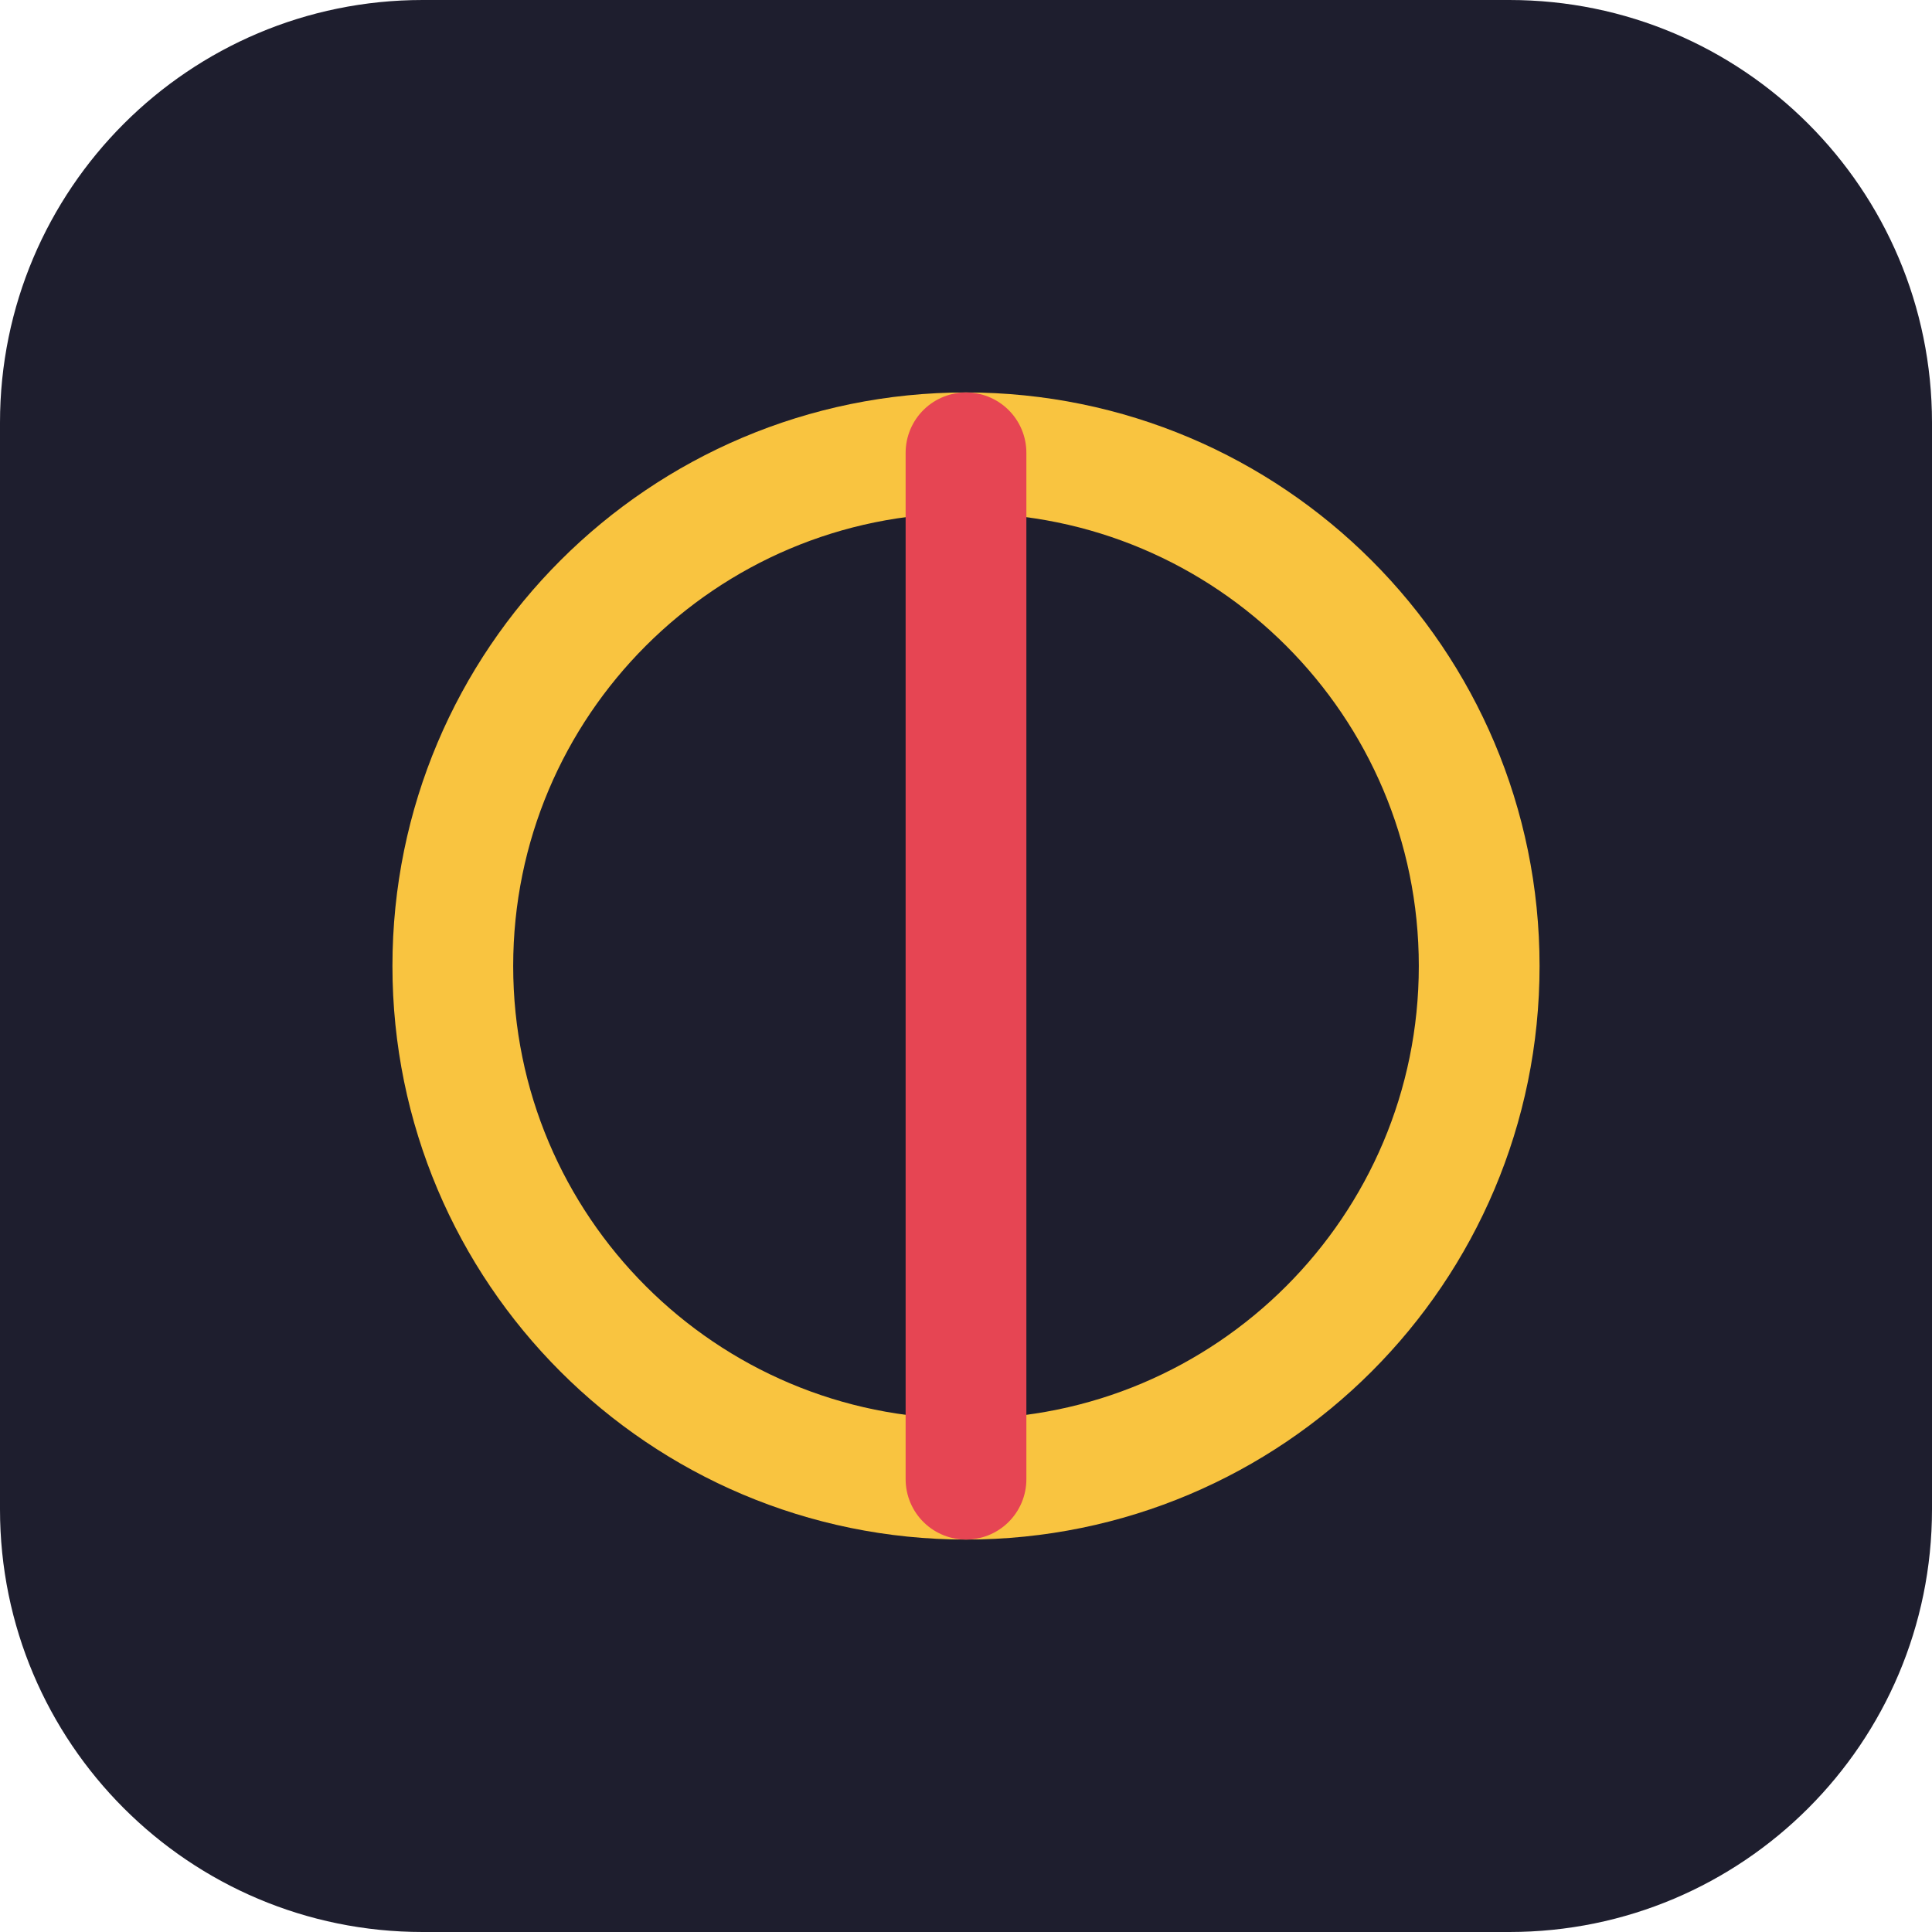
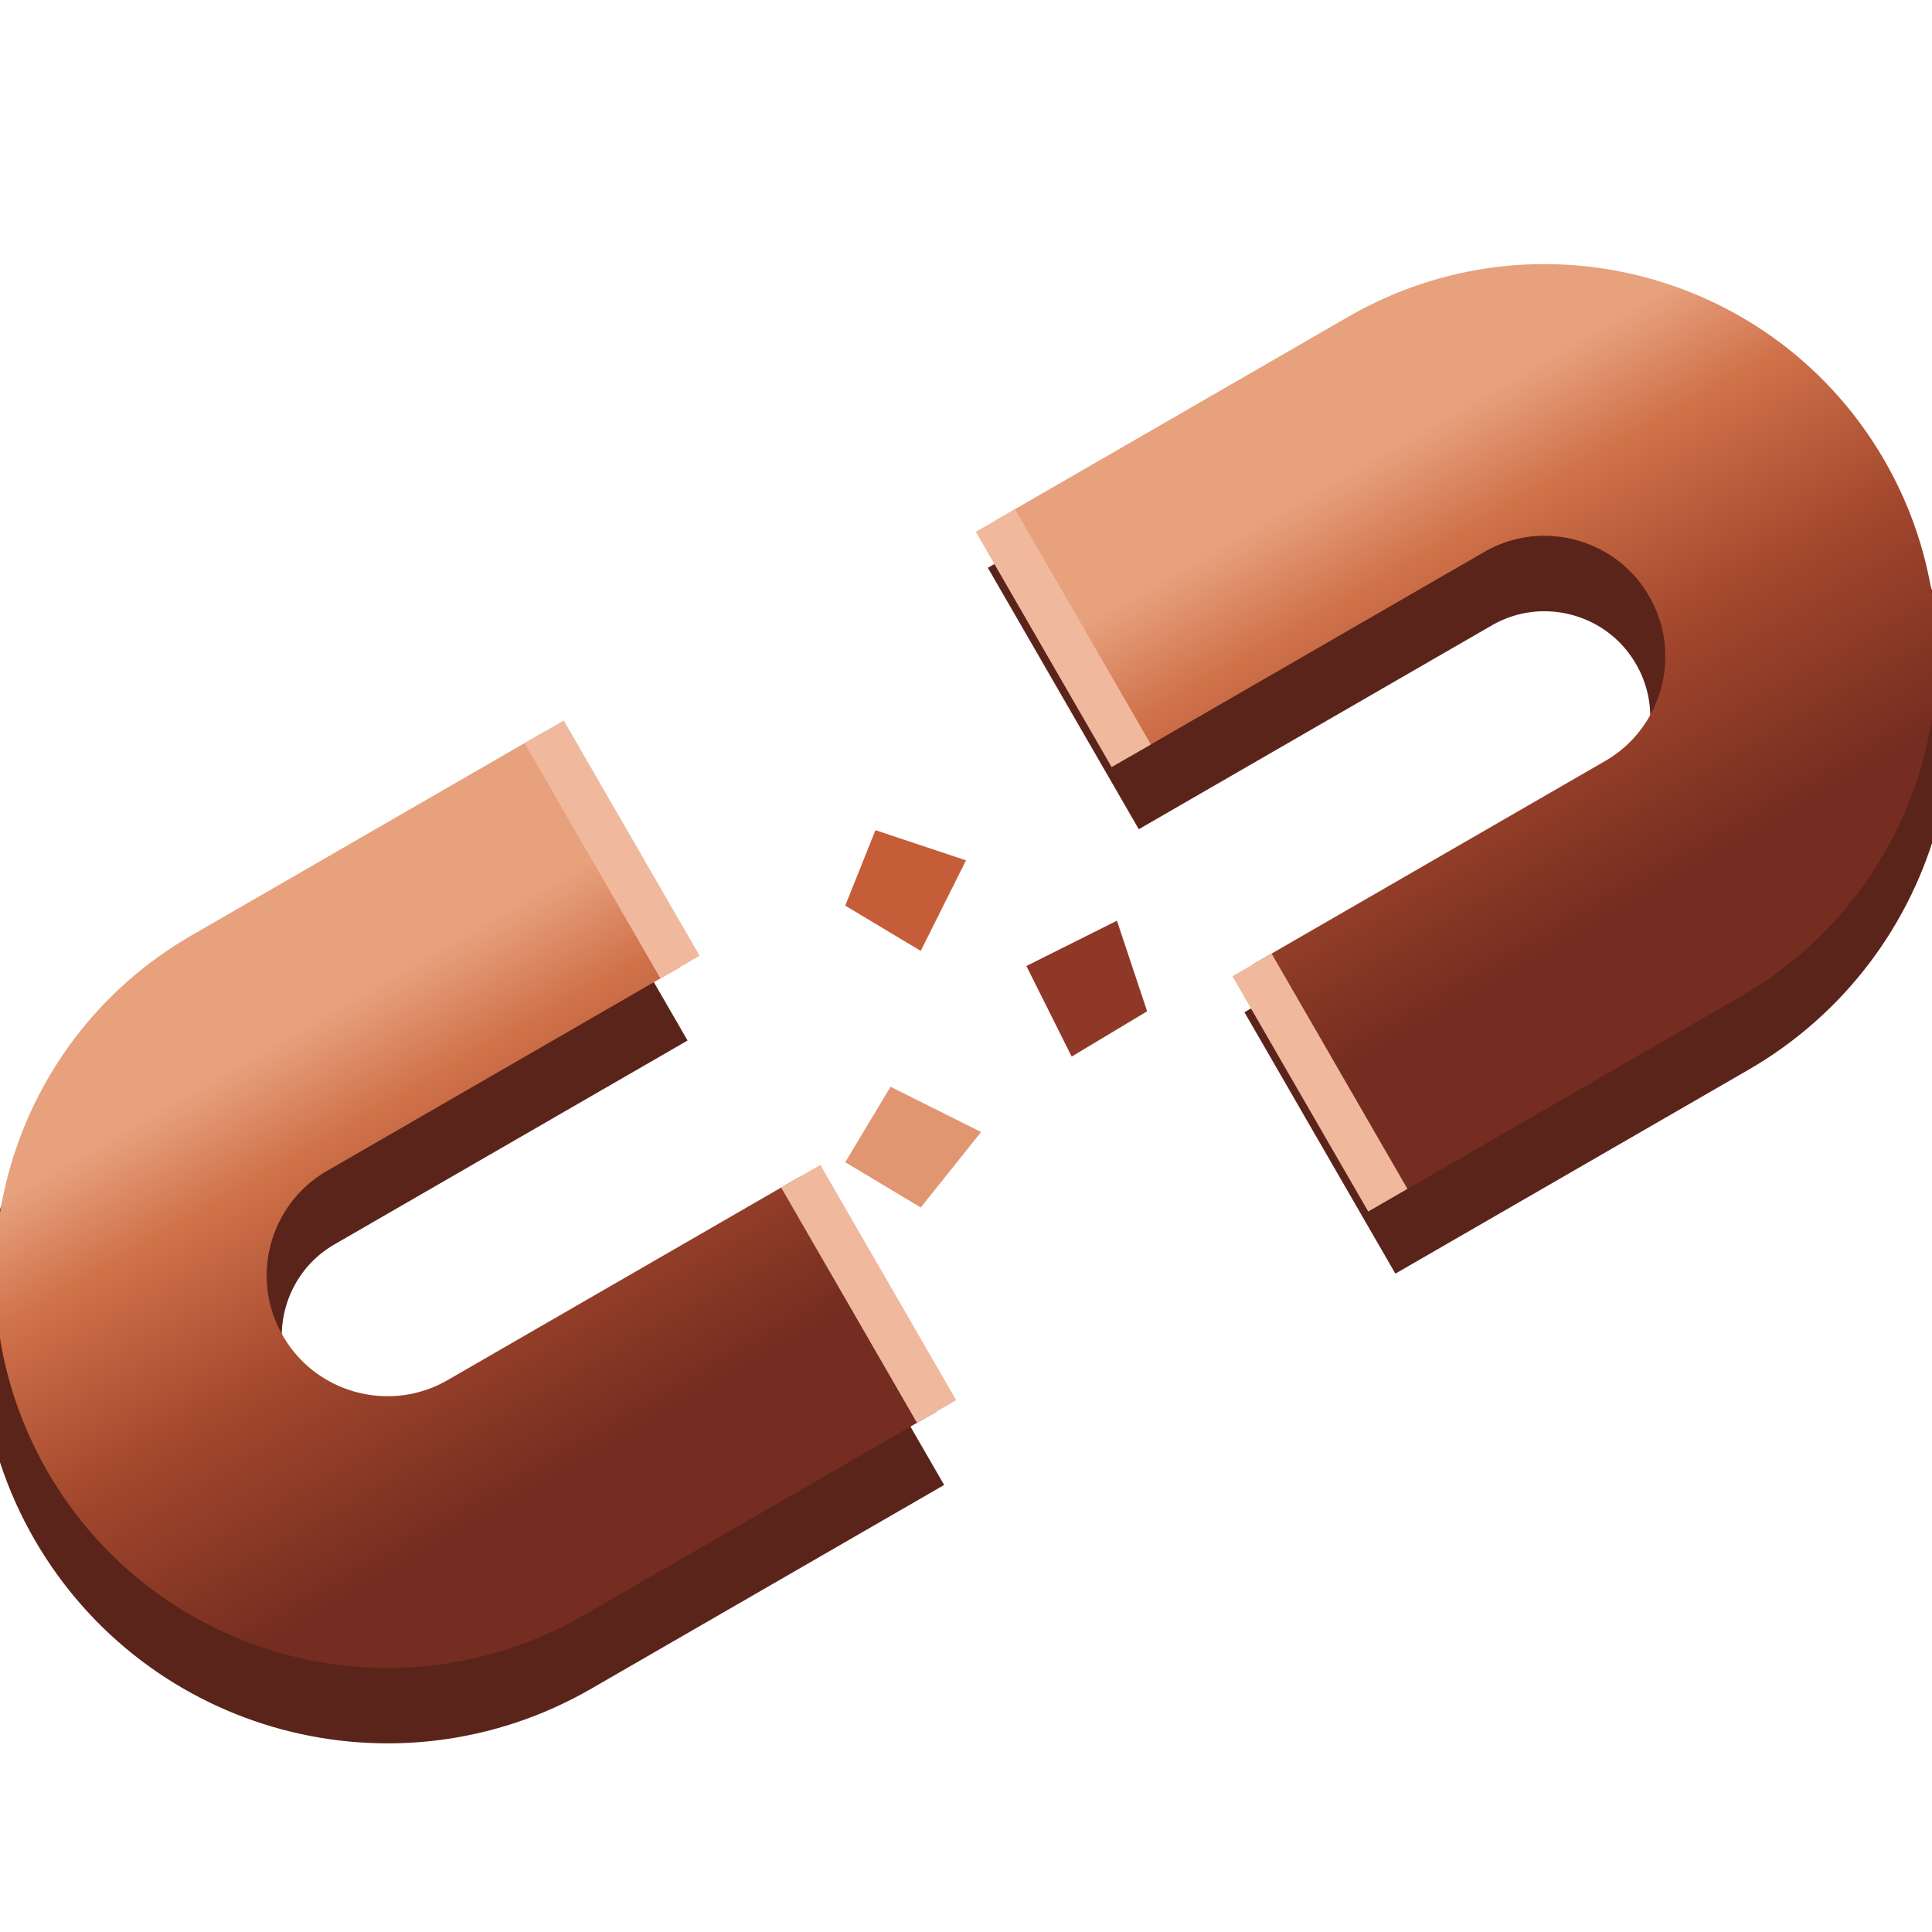
<svg xmlns="http://www.w3.org/2000/svg" width="128" height="128" viewBox="0 0 128 128">
-   <rect width="128" height="128" rx="28" fill="#1e1e2e" />
-   <circle cx="64" cy="64" r="34" fill="none" stroke="#f9c440" stroke-width="8" />
-   <path d="M64 30 L64 98" stroke="#e64553" stroke-width="8" stroke-linecap="round" />
+   <defs>
+     <linearGradient id="rust" x1="0" y1="0" x2="0" y2="1">
+       <stop offset="0" stop-color="#e7a17d" />
+       <stop offset="0.22" stop-color="#cf7149" />
+       <stop offset="0.58" stop-color="#a3472d" />
+       <stop offset="1" stop-color="#742d20" />
+     </linearGradient>
+   </defs>
+   <g fill="none" stroke="#5b241b" stroke-width="20" stroke-linecap="butt">
+     <path d="M52 69 H25 A17 17 0 0 0 8 86 A17 17 0 0 0 25 103 H52" transform="rotate(-30 30 86)" />
+     <path d="M76 33 H103 A17 17 0 0 1 120 50 A17 17 0 0 1 103 67 H76" transform="rotate(-30 98 50)" />
+   </g>
+   <g fill="none" stroke="url(#rust)" stroke-width="18" stroke-linecap="butt">
+     <path d="M52 65 H25 A17 17 0 0 0 8 82 A17 17 0 0 0 25 99 H52" transform="rotate(-30 30 82)" />
+     <path d="M76 29 H103 A17 17 0 0 1 120 46 A17 17 0 0 1 103 63 H76" transform="rotate(-30 98 46)" />
+   </g>
+   <g fill="none" stroke="#f0b99d" stroke-width="3" stroke-linecap="butt">
+     <path d="M52 56 V74 M52 90 V108" transform="rotate(-30 30 82)" />
+     <path d="M76 20 V38 M76 54 V72" transform="rotate(-30 98 46)" />
+   </g>
+   <path d="M58 55 L64 57 L61 63 L56 60 Z" fill="#c65d39" />
+   <path d="M68 64 L74 61 L76 67 L71 70 Z" fill="#8f3827" />
+   <path d="M59 72 L65 75 L61 80 L56 77 Z" fill="#e09670" />
</svg>
